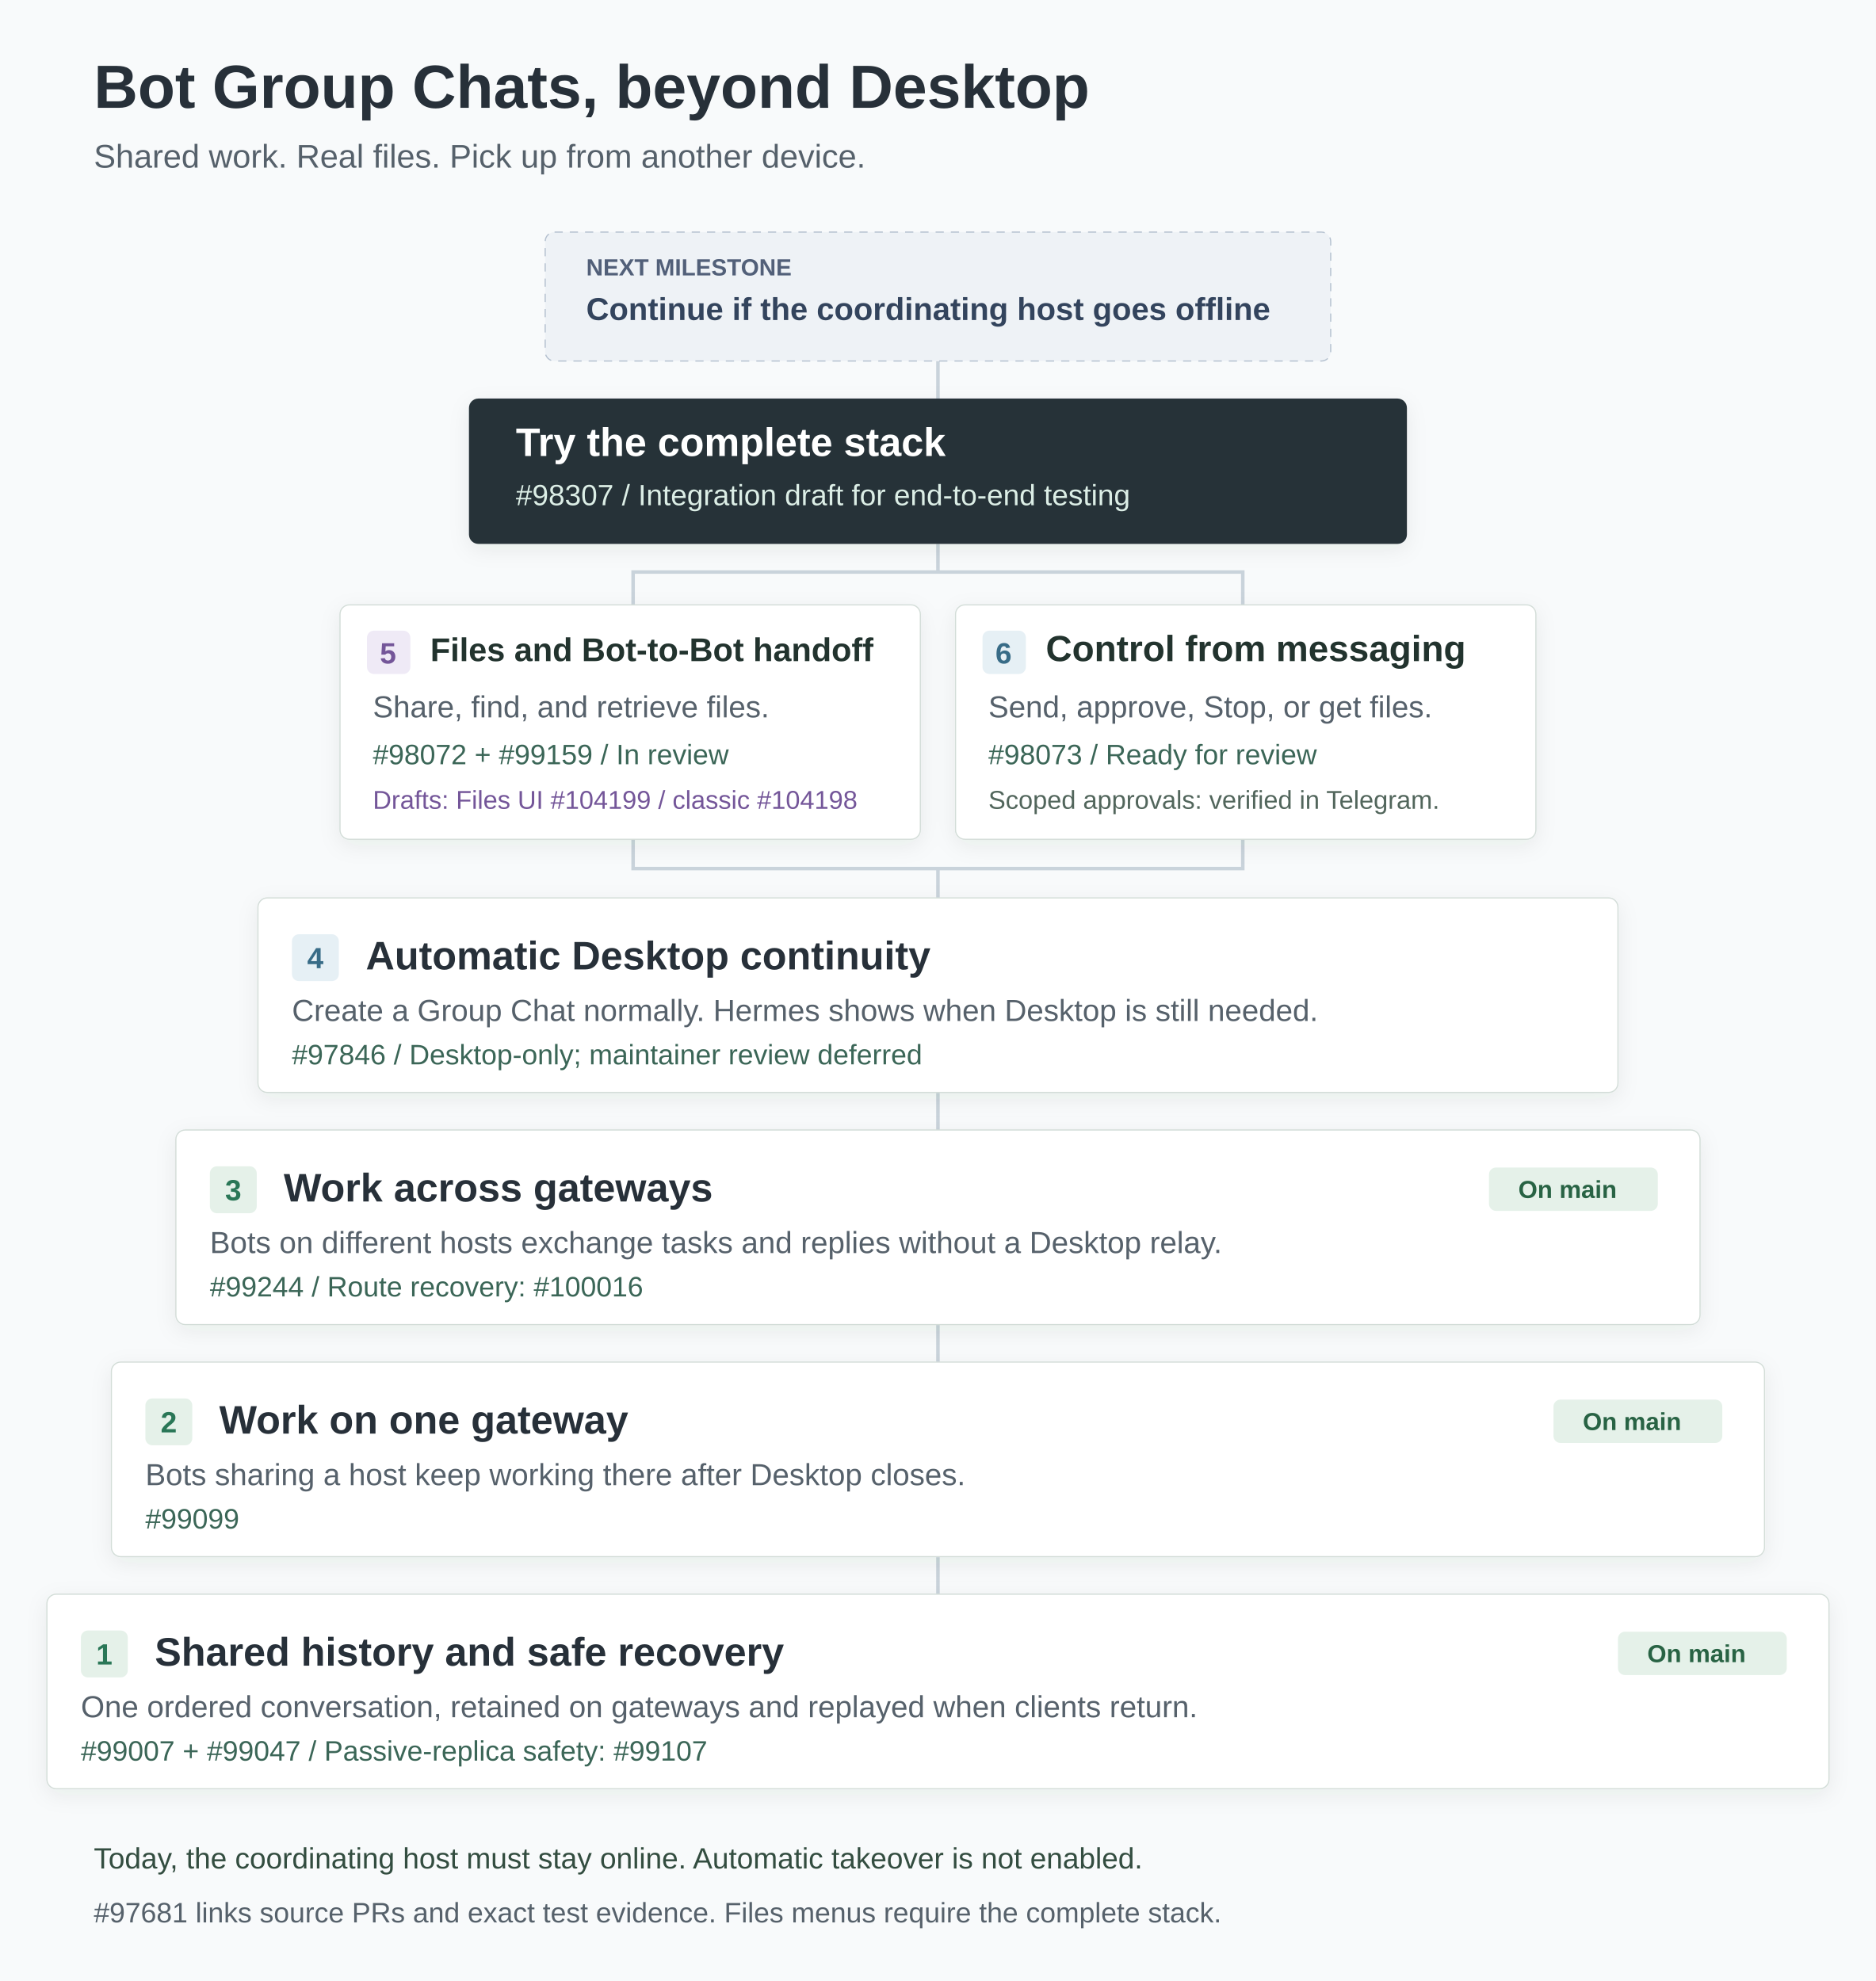
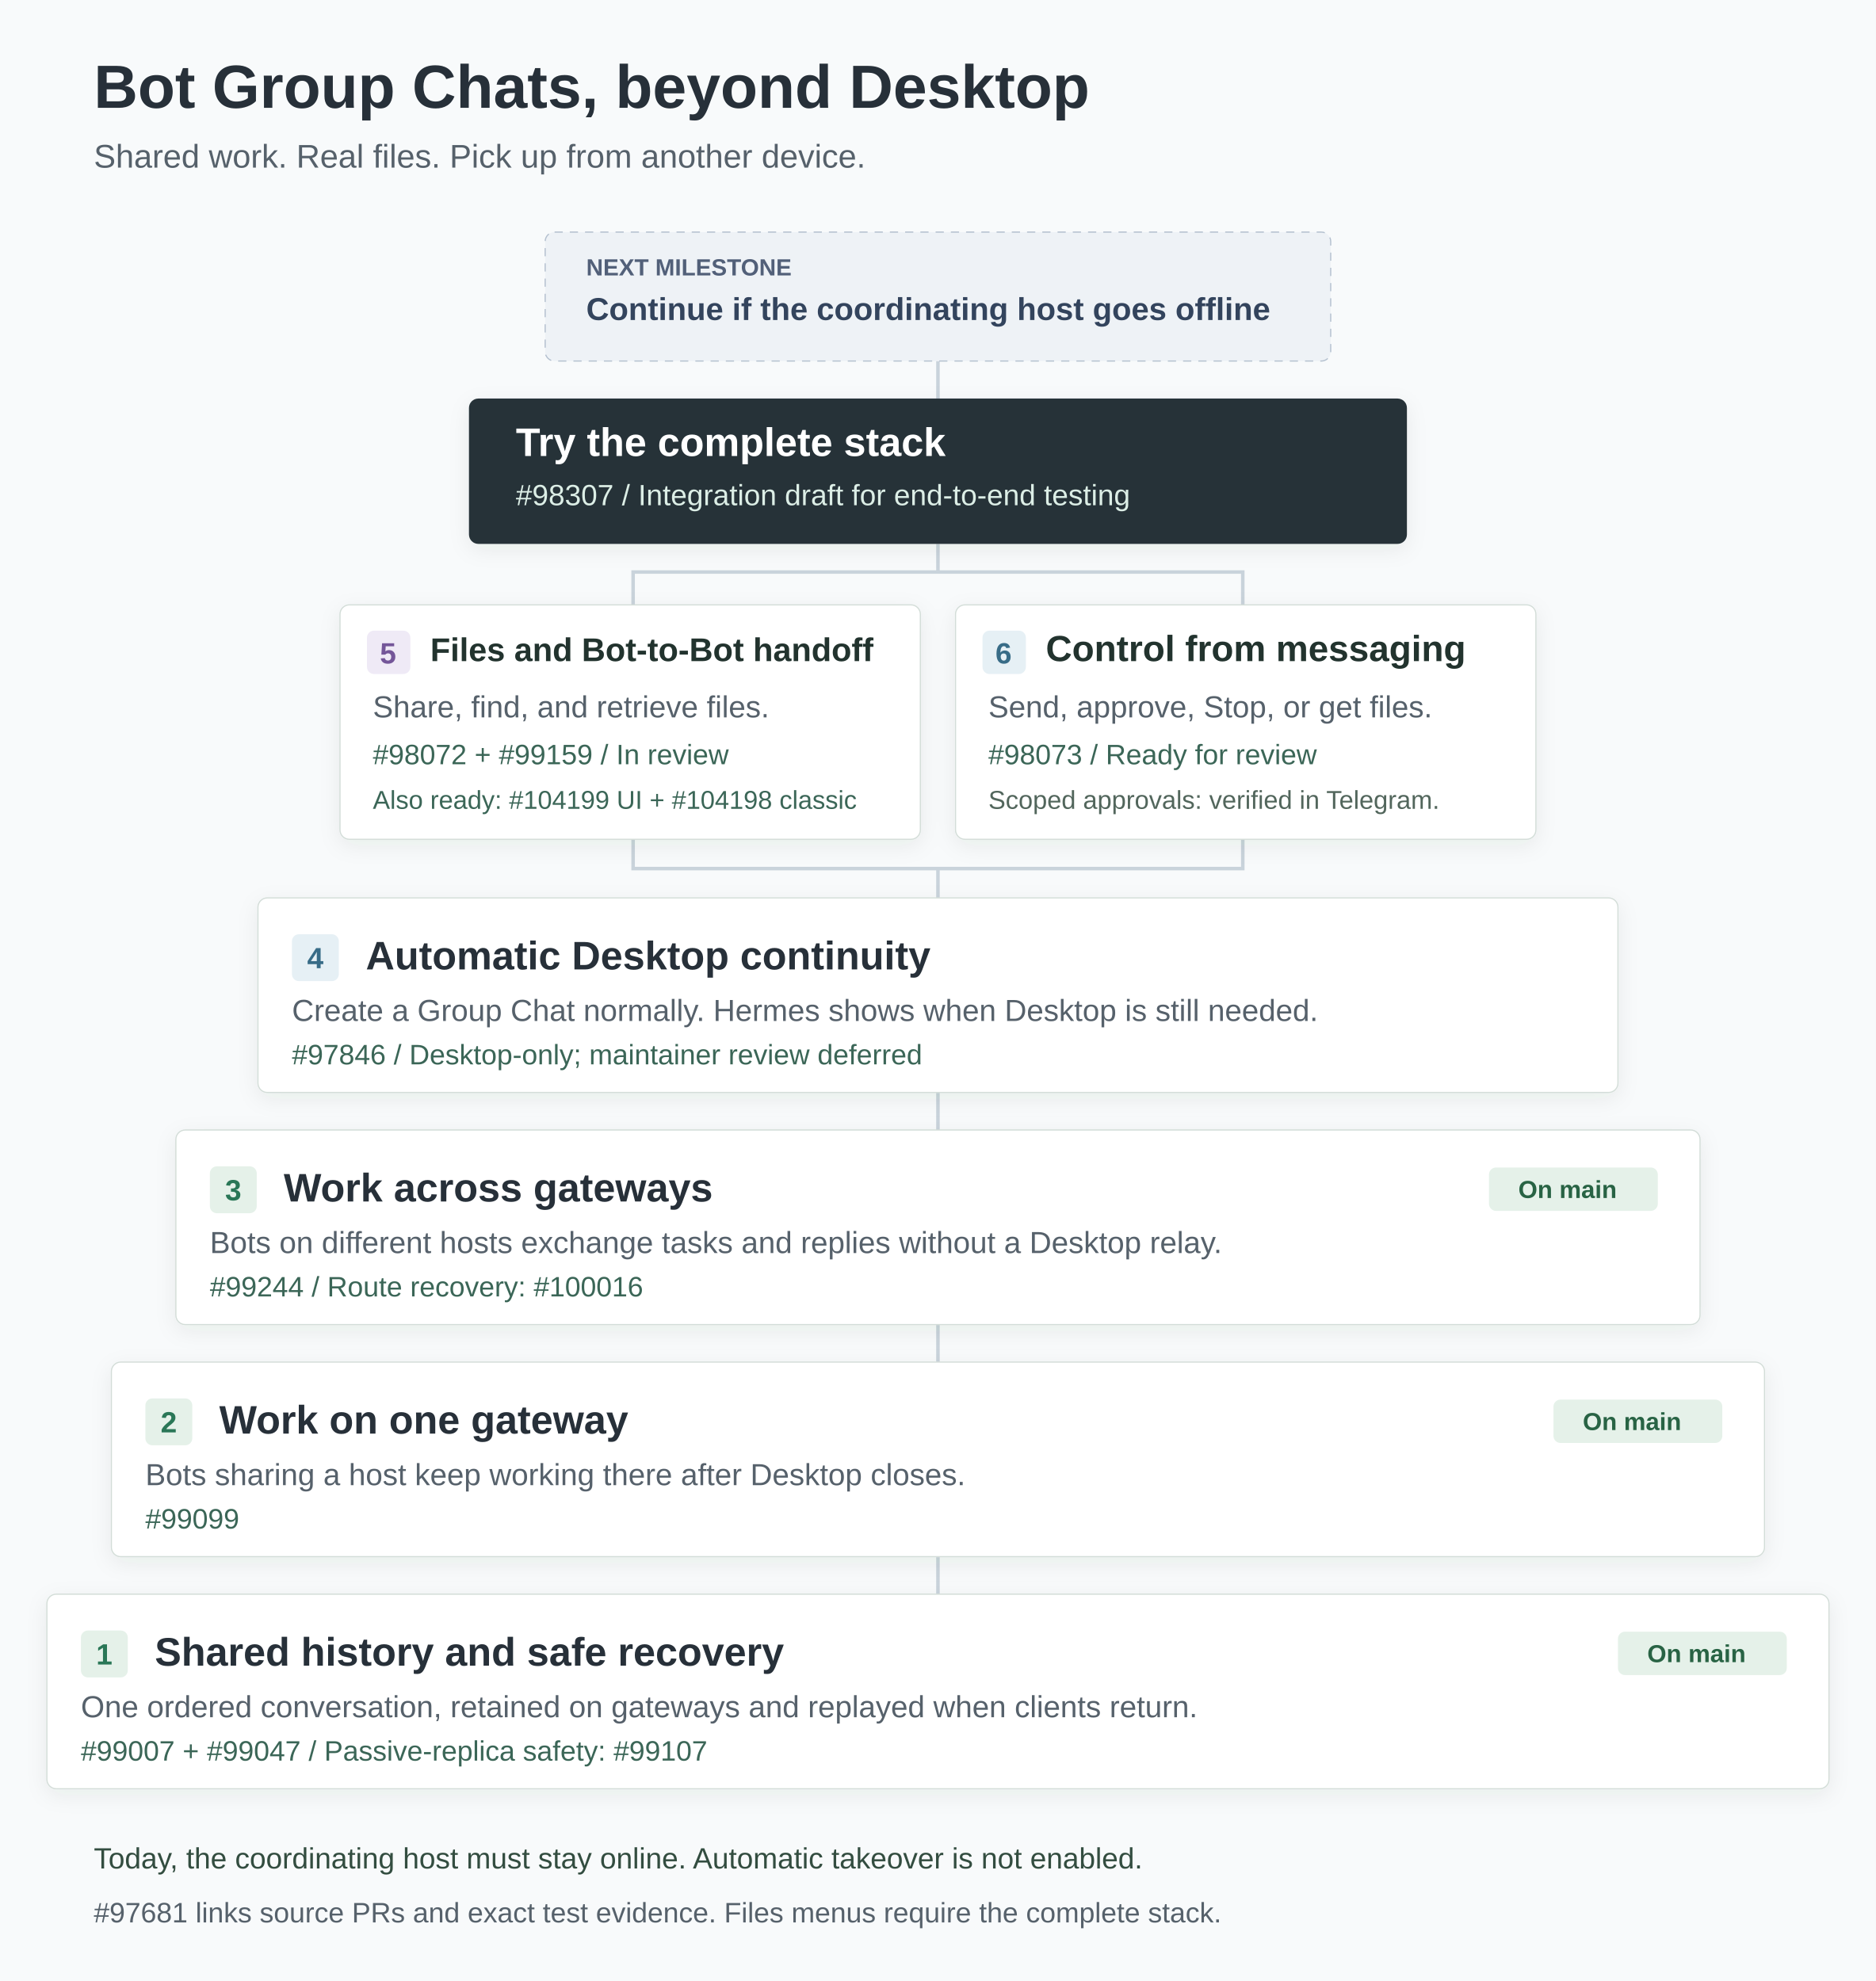
<svg xmlns="http://www.w3.org/2000/svg" width="1600" height="1690" viewBox="0 0 1600 1690" role="img" aria-labelledby="title desc">
  <defs>
    <filter id="shadow" x="-10%" y="-15%" width="120%" height="140%">
      <feDropShadow dx="0" dy="5" stdDeviation="9" flood-color="#273e38" flood-opacity=".07" />
    </filter>
    <style>
      text { font-family: Arial, Helvetica, sans-serif; letter-spacing: 0; }
      .heading { font-size: 34px; font-weight: 700; fill: #273039; }
      .body { font-size: 26px; fill: #56616b; }
      .ref { font-size: 24px; fill: #3b6657; }
      .number { font-size: 25px; font-weight: 700; }
      .status { font-size: 21px; font-weight: 700; }
      .line { stroke: #c9d3db; stroke-width: 3; fill: none; }
    </style>
  </defs>
  <rect width="1600" height="1690" fill="#f8fafb" />
  <text x="80" y="92" font-size="52" font-weight="700" fill="#273039">Bot Group Chats, beyond Desktop</text>
  <text x="80" y="143" font-size="28" fill="#56616b">Shared work. Real files. Pick up from another device.</text>
  <path class="line" d="M800 308V340M800 464V488M800 488H540V516M800 488H1060V516M540 716V741H800V766M1060 716V741H800M800 932V964M800 1130V1162M800 1328V1360" />
  <rect x="465" y="198" width="670" height="110" rx="8" fill="#eef2f6" stroke="#b4c0cf" stroke-dasharray="7 6" />
  <text x="500" y="235" font-size="20" font-weight="700" fill="#526079">NEXT MILESTONE</text>
  <text x="500" y="273" font-size="27" font-weight="700" fill="#33445d">Continue if the coordinating host goes offline</text>
  <rect x="400" y="340" width="800" height="124" rx="8" fill="#273039" filter="url(#shadow)" />
  <text x="440" y="389" font-size="34" font-weight="700" fill="#ffffff">Try the complete stack</text>
  <text x="440" y="431" font-size="25" fill="#dceee6">#98307  /  Integration draft for end-to-end testing</text>
  <g filter="url(#shadow)">
    <rect x="290" y="516" width="495" height="200" rx="8" fill="#ffffff" stroke="#d3ddd8" />
    <rect x="815" y="516" width="495" height="200" rx="8" fill="#ffffff" stroke="#d3ddd8" />
  </g>
  <rect x="313" y="538" width="37" height="37" rx="6" fill="#efeaf6" />
  <text x="324" y="566" class="number" fill="#745699">5</text>
  <text x="367" y="564" font-size="28" font-weight="700" fill="#22332e">Files and Bot-to-Bot handoff</text>
  <text x="318" y="612" class="body">Share, find, and retrieve files.</text>
  <text x="318" y="652" class="ref">#98072 + #99159  /  In review</text>
-   <text x="318" y="690" font-size="22" fill="#745699">Drafts: Files UI #104199 / classic #104198</text>
+   <text x="318" y="690" font-size="22" fill="#3b6657">Also ready: #104199 UI + #104198 classic</text>
  <rect x="838" y="538" width="37" height="37" rx="6" fill="#e6f0f5" />
  <text x="849" y="566" class="number" fill="#386c87">6</text>
  <text x="892" y="564" font-size="31" font-weight="700" fill="#22332e">Control from messaging</text>
  <text x="843" y="612" class="body">Send, approve, Stop, or get files.</text>
  <text x="843" y="652" class="ref">#98073  /  Ready for review</text>
  <text x="843" y="690" font-size="22" fill="#52665c">Scoped approvals: verified in Telegram.</text>
  <g filter="url(#shadow)">
    <rect x="220" y="766" width="1160" height="166" rx="8" fill="#ffffff" stroke="#d3ddd8" />
  </g>
  <rect x="249" y="797" width="40" height="40" rx="6" fill="#e6f0f5" />
  <text x="262" y="826" class="number" fill="#386c87">4</text>
  <text x="312" y="827" class="heading">Automatic Desktop continuity</text>
  <text x="249" y="871" class="body">Create a Group Chat normally. Hermes shows when Desktop is still needed.</text>
  <text x="249" y="908" class="ref">#97846  /  Desktop-only; maintainer review deferred</text>
  <g filter="url(#shadow)">
    <rect x="150" y="964" width="1300" height="166" rx="8" fill="#ffffff" stroke="#d3ddd8" />
  </g>
  <rect x="179" y="995" width="40" height="40" rx="6" fill="#e5f1e9" />
  <text x="192" y="1024" class="number" fill="#2a7757">3</text>
  <text x="242" y="1025" class="heading">Work across gateways</text>
  <text x="179" y="1069" class="body">Bots on different hosts exchange tasks and replies without a Desktop relay.</text>
  <text x="179" y="1106" class="ref">#99244  /  Route recovery: #100016</text>
  <rect x="1270" y="996" width="144" height="37" rx="6" fill="#e5f1e9" />
  <text x="1295" y="1022" class="status" fill="#286344">On main</text>
  <g filter="url(#shadow)">
    <rect x="95" y="1162" width="1410" height="166" rx="8" fill="#ffffff" stroke="#d3ddd8" />
  </g>
  <rect x="124" y="1193" width="40" height="40" rx="6" fill="#e5f1e9" />
  <text x="137" y="1222" class="number" fill="#2a7757">2</text>
  <text x="187" y="1223" class="heading">Work on one gateway</text>
  <text x="124" y="1267" class="body">Bots sharing a host keep working there after Desktop closes.</text>
  <text x="124" y="1304" class="ref">#99099</text>
  <rect x="1325" y="1194" width="144" height="37" rx="6" fill="#e5f1e9" />
  <text x="1350" y="1220" class="status" fill="#286344">On main</text>
  <g filter="url(#shadow)">
    <rect x="40" y="1360" width="1520" height="166" rx="8" fill="#ffffff" stroke="#d3ddd8" />
  </g>
  <rect x="69" y="1391" width="40" height="40" rx="6" fill="#e5f1e9" />
  <text x="82" y="1420" class="number" fill="#2a7757">1</text>
  <text x="132" y="1421" class="heading">Shared history and safe recovery</text>
  <text x="69" y="1465" class="body">One ordered conversation, retained on gateways and replayed when clients return.</text>
  <text x="69" y="1502" class="ref">#99007 + #99047  /  Passive-replica safety: #99107</text>
  <rect x="1380" y="1392" width="144" height="37" rx="6" fill="#e5f1e9" />
  <text x="1405" y="1418" class="status" fill="#286344">On main</text>
  <text x="80" y="1594" font-size="25" fill="#334d40">Today, the coordinating host must stay online. Automatic takeover is not enabled.</text>
  <text x="80" y="1640" font-size="24" fill="#56616b">#97681 links source PRs and exact test evidence. Files menus require the complete stack.</text>
</svg>
